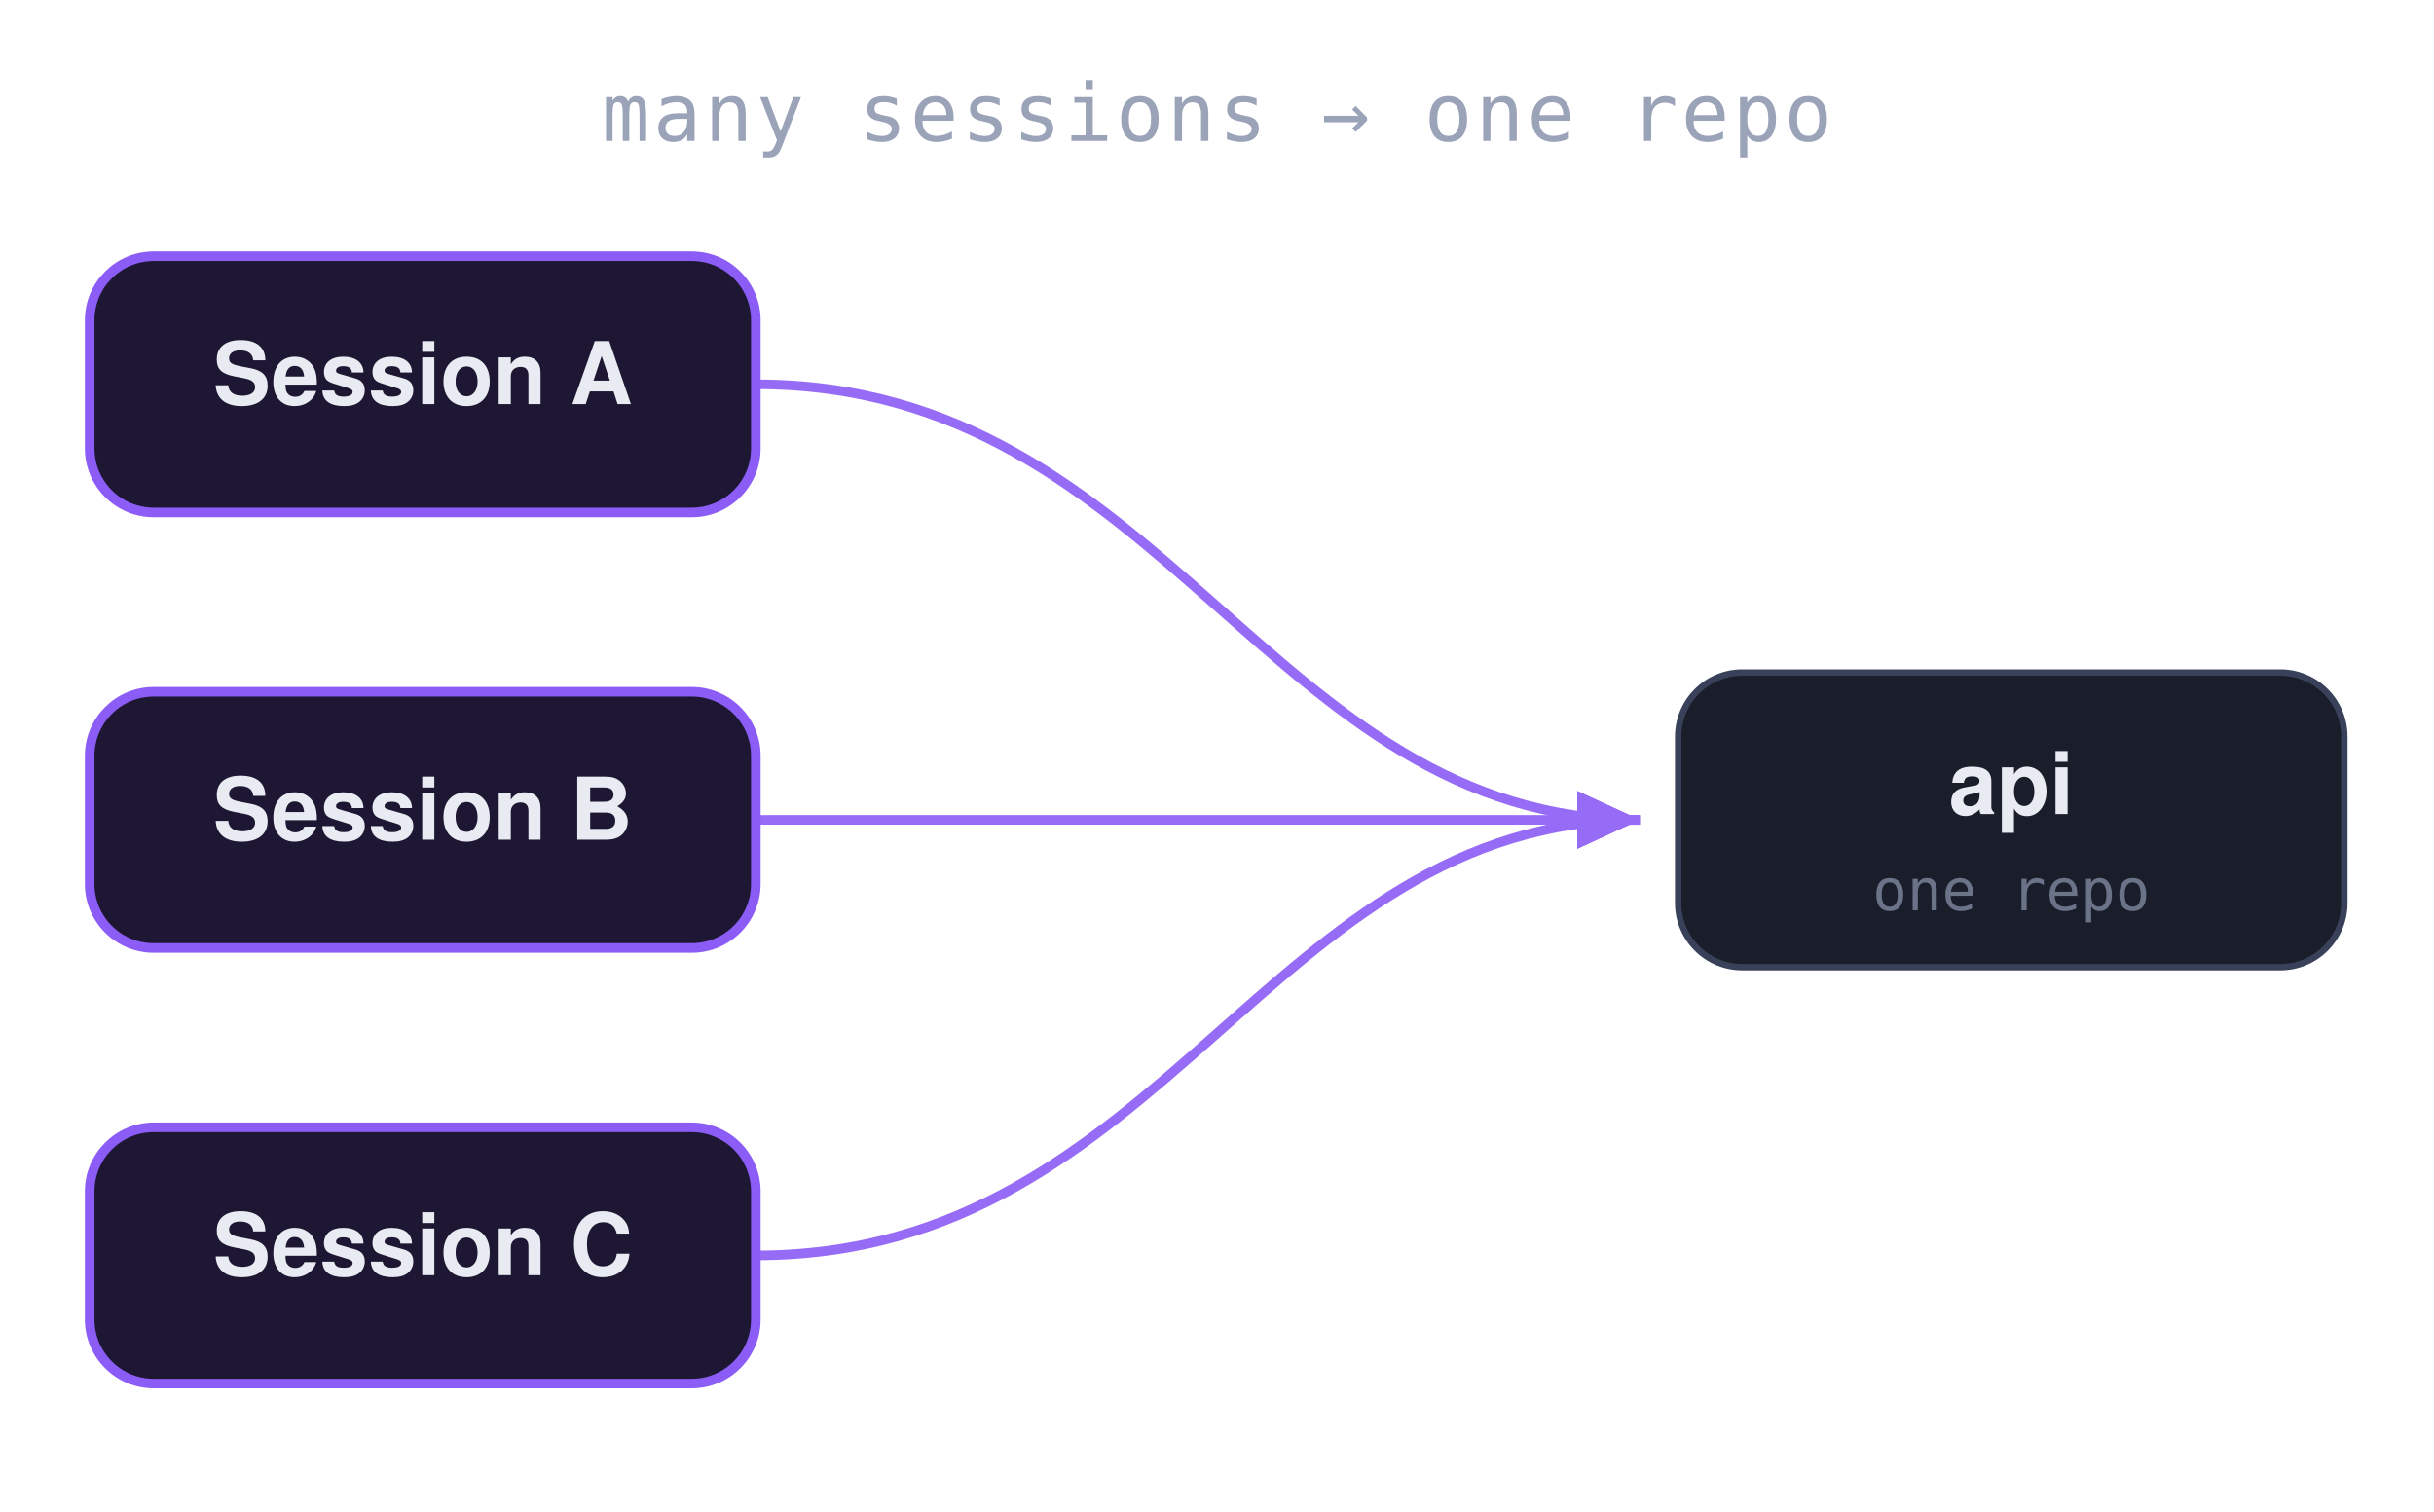
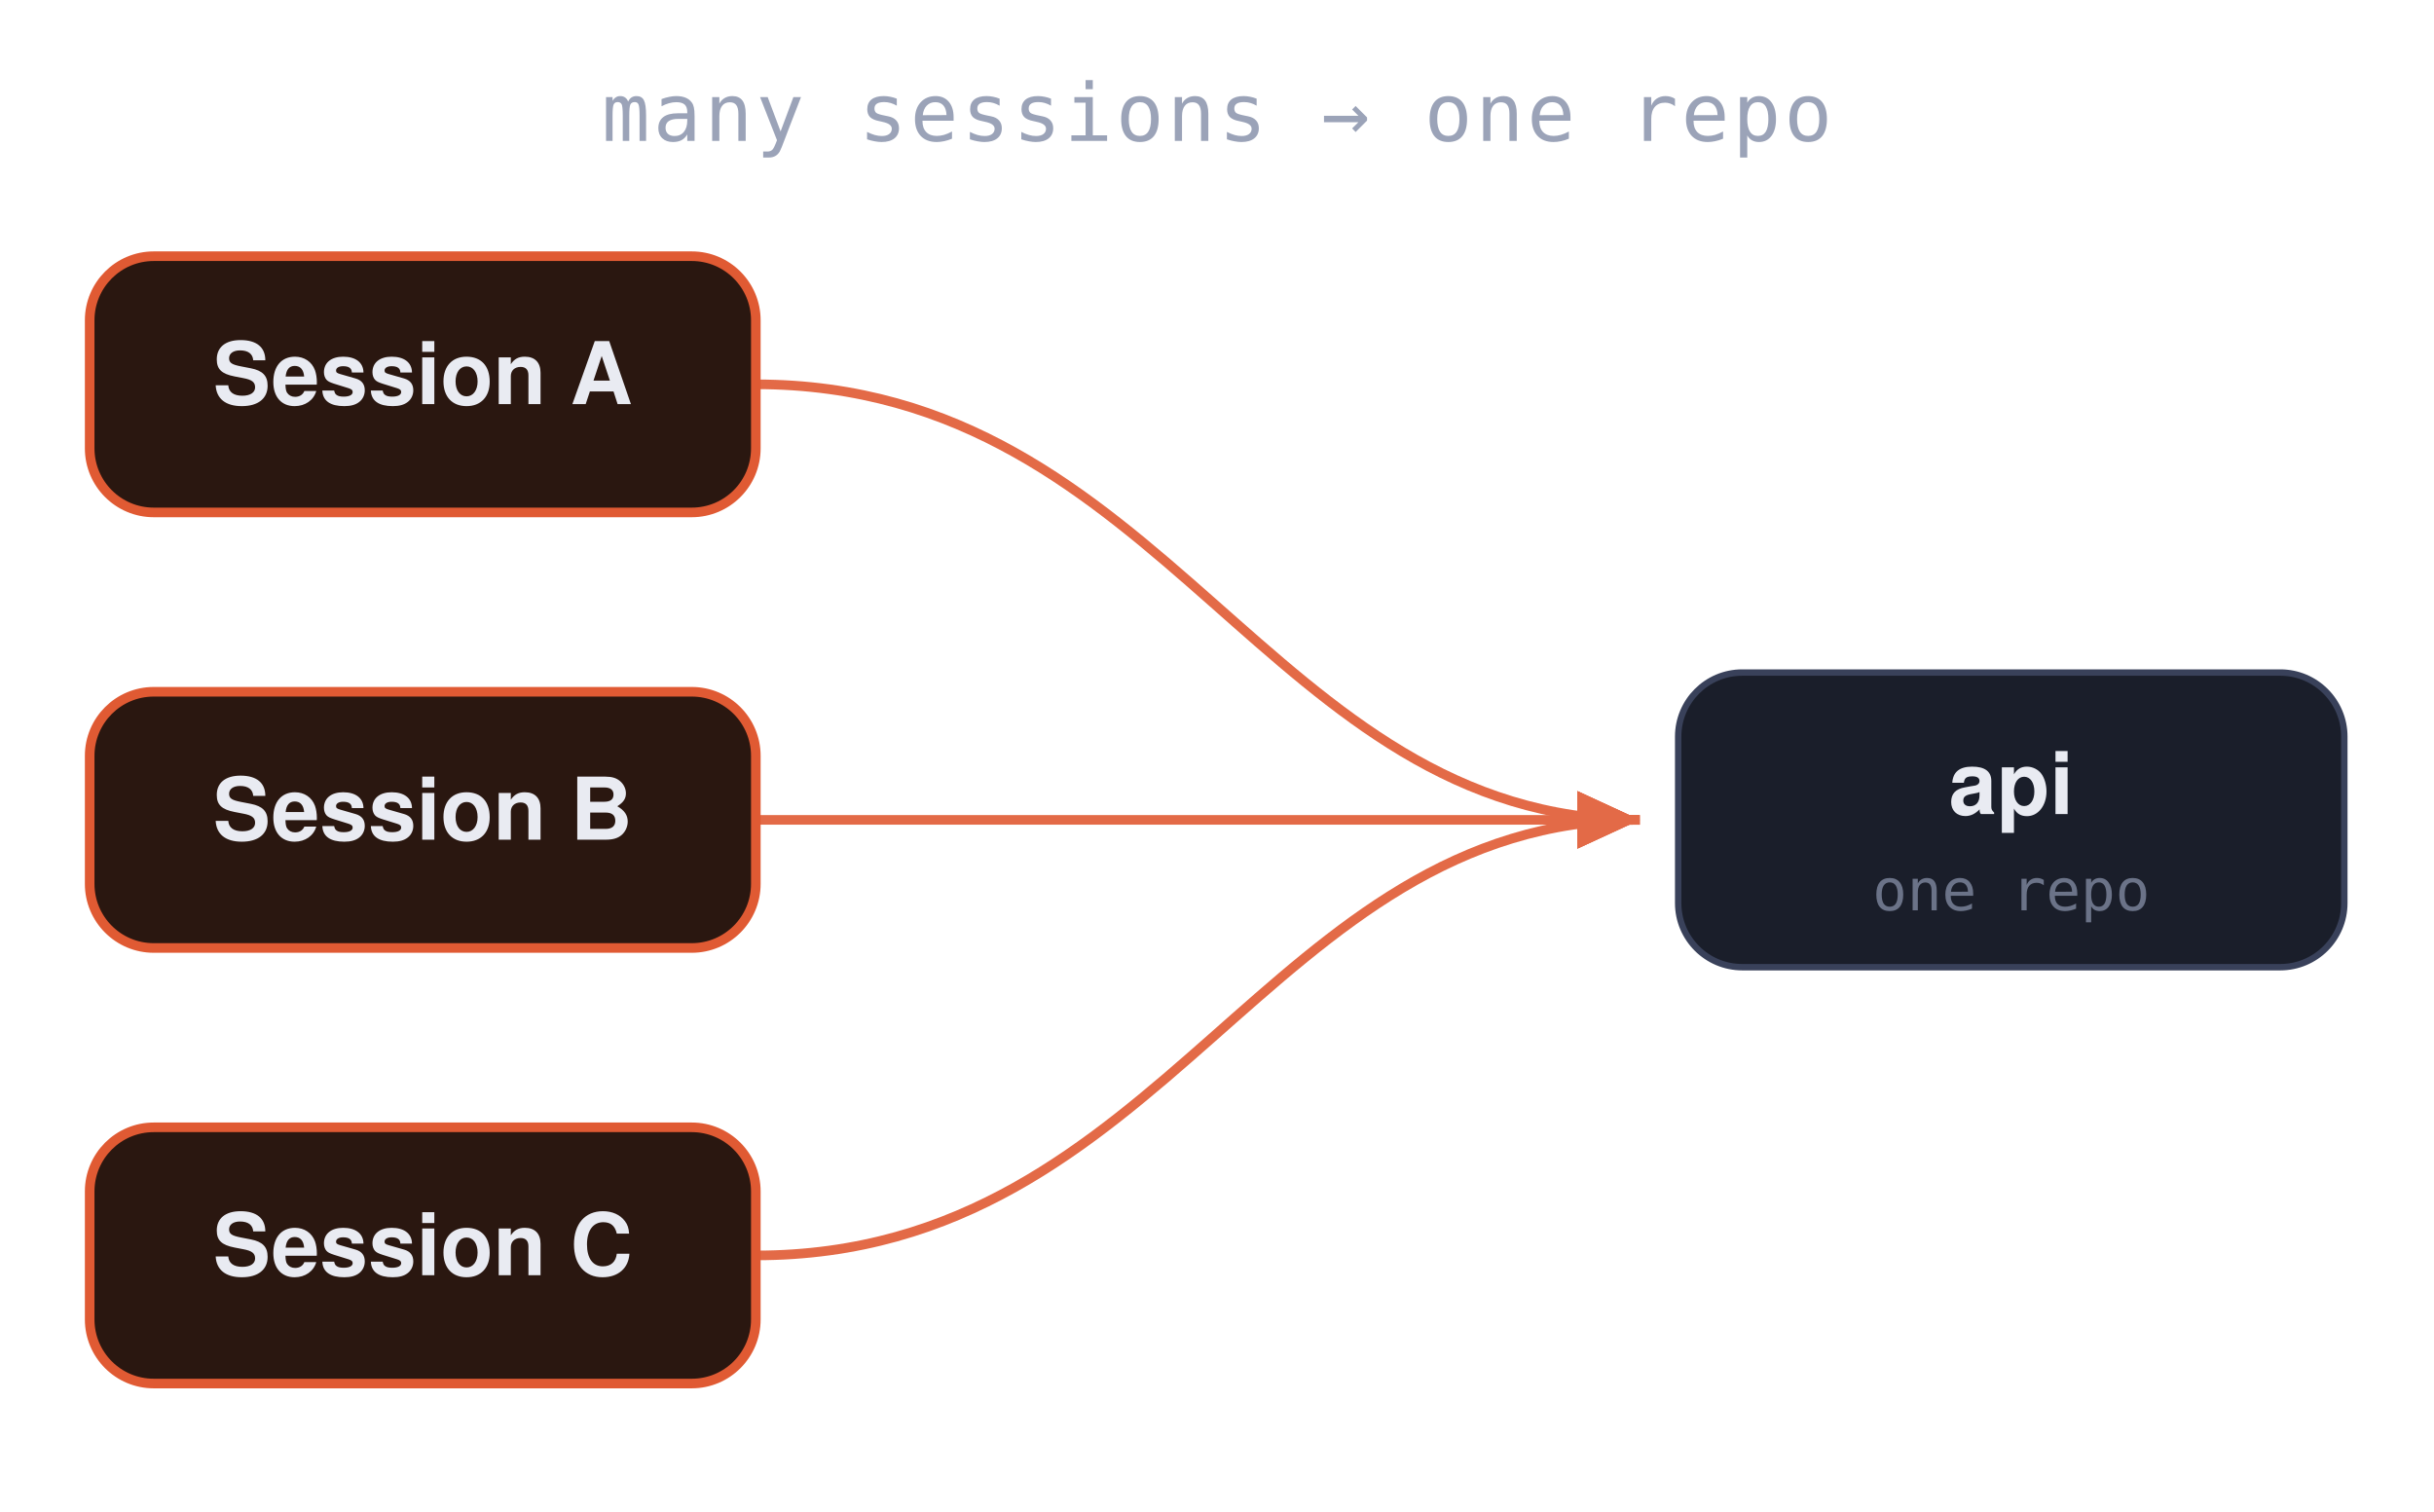
<svg xmlns="http://www.w3.org/2000/svg" viewBox="0 0 380 236" width="380" height="236" role="img" aria-labelledby="t1 d1" font-family="-apple-system, BlinkMacSystemFont, 'Segoe UI', Helvetica, Arial, sans-serif">
  <defs>
    <marker id="arrow1" markerWidth="9" markerHeight="9" refX="6.5" refY="3" orient="auto">
-       <path d="M0,0 L6.5,3 L0,6 Z" fill="#8b5cf6" />
+       <path d="M0,0 L6.5,3 L0,6 Z" fill="#e05a33" />
    </marker>
  </defs>
  <text x="190" y="22" text-anchor="middle" font-family="'SF Mono','Fira Code',Menlo,Consolas,monospace" font-size="12.5" font-weight="500" letter-spacing="0.04em" fill="#9ba3b8">many sessions → one repo</text>
-   <g fill="none" stroke="#8b5cf6" stroke-width="1.5" opacity="0.9">
+   <g fill="none" stroke="#e05a33" stroke-width="1.5" opacity="0.9">
    <path d="M118,60 C 182,60 198,128 256,128" marker-end="url(#arrow1)" />
    <path d="M118,128 L 256,128" marker-end="url(#arrow1)" />
    <path d="M118,196 C 182,196 198,128 256,128" marker-end="url(#arrow1)" />
  </g>
  <g>
-     <rect x="14" y="40" width="104" height="40" rx="10" fill="#1d1733" stroke="#8b5cf6" stroke-width="1.5" />
+     <rect x="14" y="40" width="104" height="40" rx="10" fill="#2a1710" stroke="#e05a33" stroke-width="1.5" />
    <text x="66" y="60" text-anchor="middle" dominant-baseline="central" font-size="13.5" font-weight="600" fill="#e9ebf2">Session A</text>
-     <rect x="14" y="108" width="104" height="40" rx="10" fill="#1d1733" stroke="#8b5cf6" stroke-width="1.5" />
+     <rect x="14" y="108" width="104" height="40" rx="10" fill="#2a1710" stroke="#e05a33" stroke-width="1.5" />
    <text x="66" y="128" text-anchor="middle" dominant-baseline="central" font-size="13.5" font-weight="600" fill="#e9ebf2">Session B</text>
-     <rect x="14" y="176" width="104" height="40" rx="10" fill="#1d1733" stroke="#8b5cf6" stroke-width="1.5" />
+     <rect x="14" y="176" width="104" height="40" rx="10" fill="#2a1710" stroke="#e05a33" stroke-width="1.5" />
    <text x="66" y="196" text-anchor="middle" dominant-baseline="central" font-size="13.5" font-weight="600" fill="#e9ebf2">Session C</text>
  </g>
  <rect x="262" y="105" width="104" height="46" rx="10" fill="#1a1e2a" stroke="#39415a" stroke-width="1" />
  <text x="314" y="124" text-anchor="middle" dominant-baseline="central" font-size="13.5" font-weight="600" fill="#e9ebf2">api</text>
  <text x="314" y="139" text-anchor="middle" dominant-baseline="central" font-family="'SF Mono','Fira Code',Menlo,Consolas,monospace" font-size="9" fill="#6b7388">one repo</text>
</svg>
